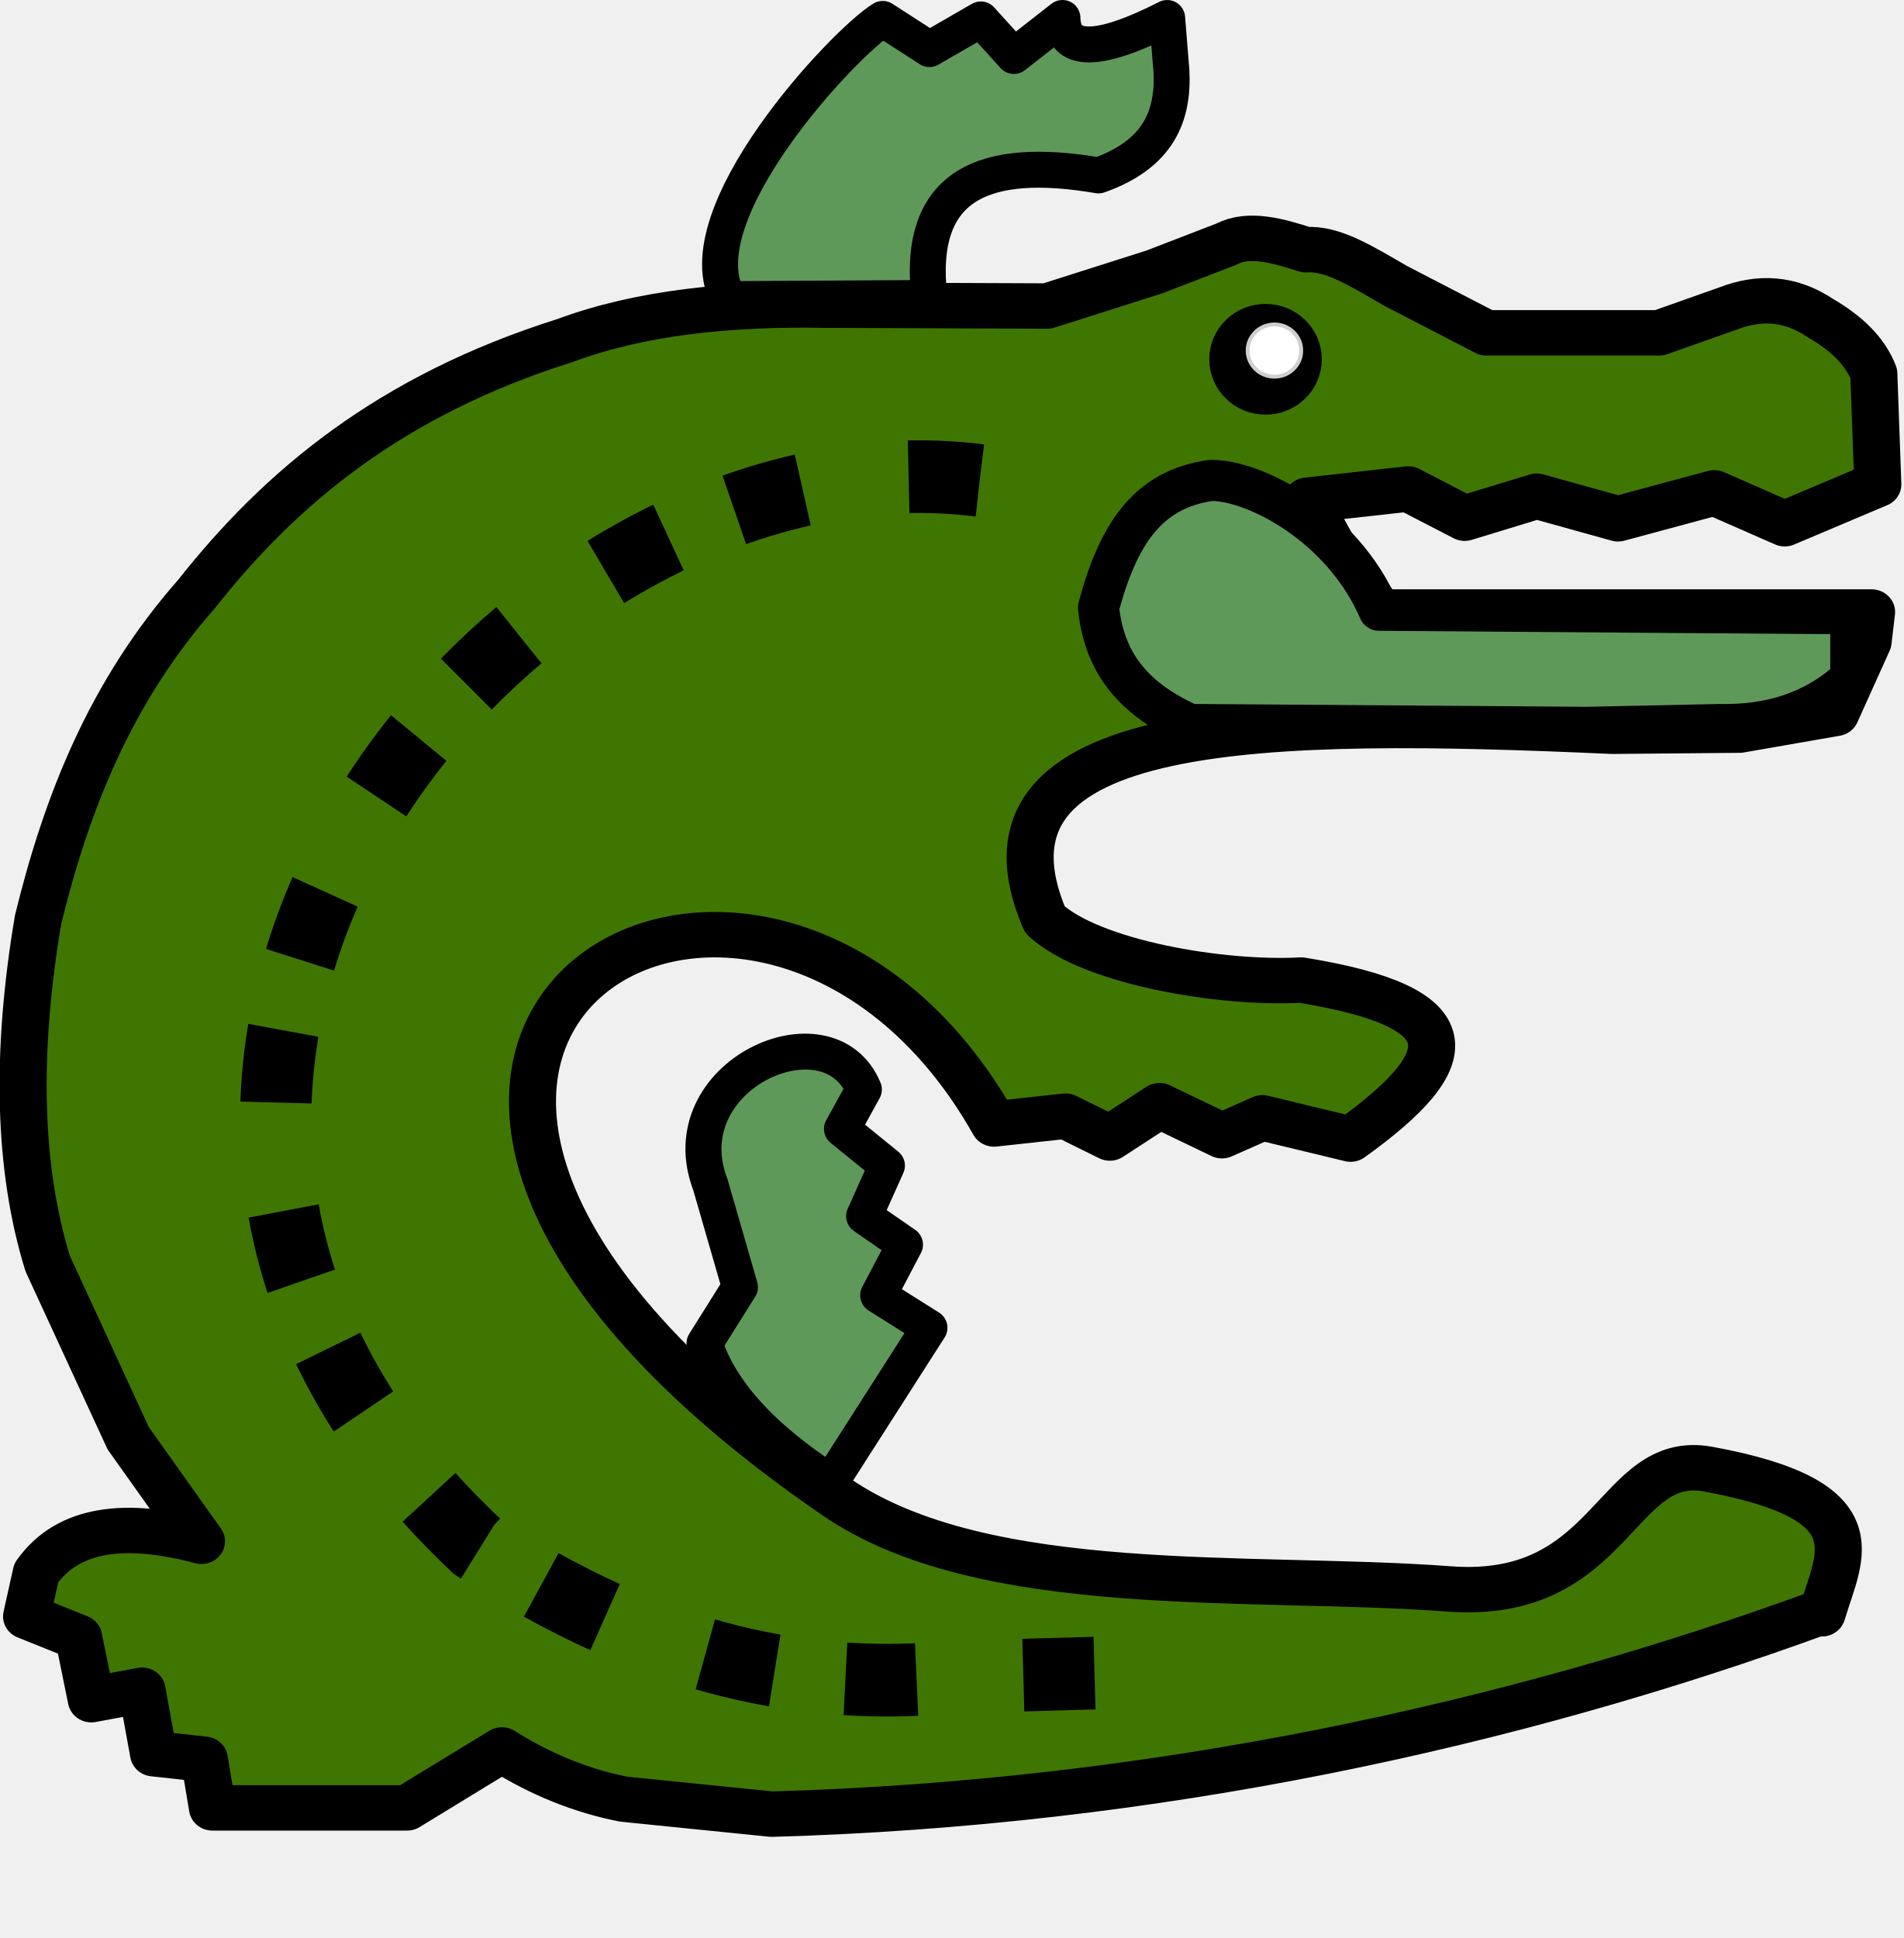
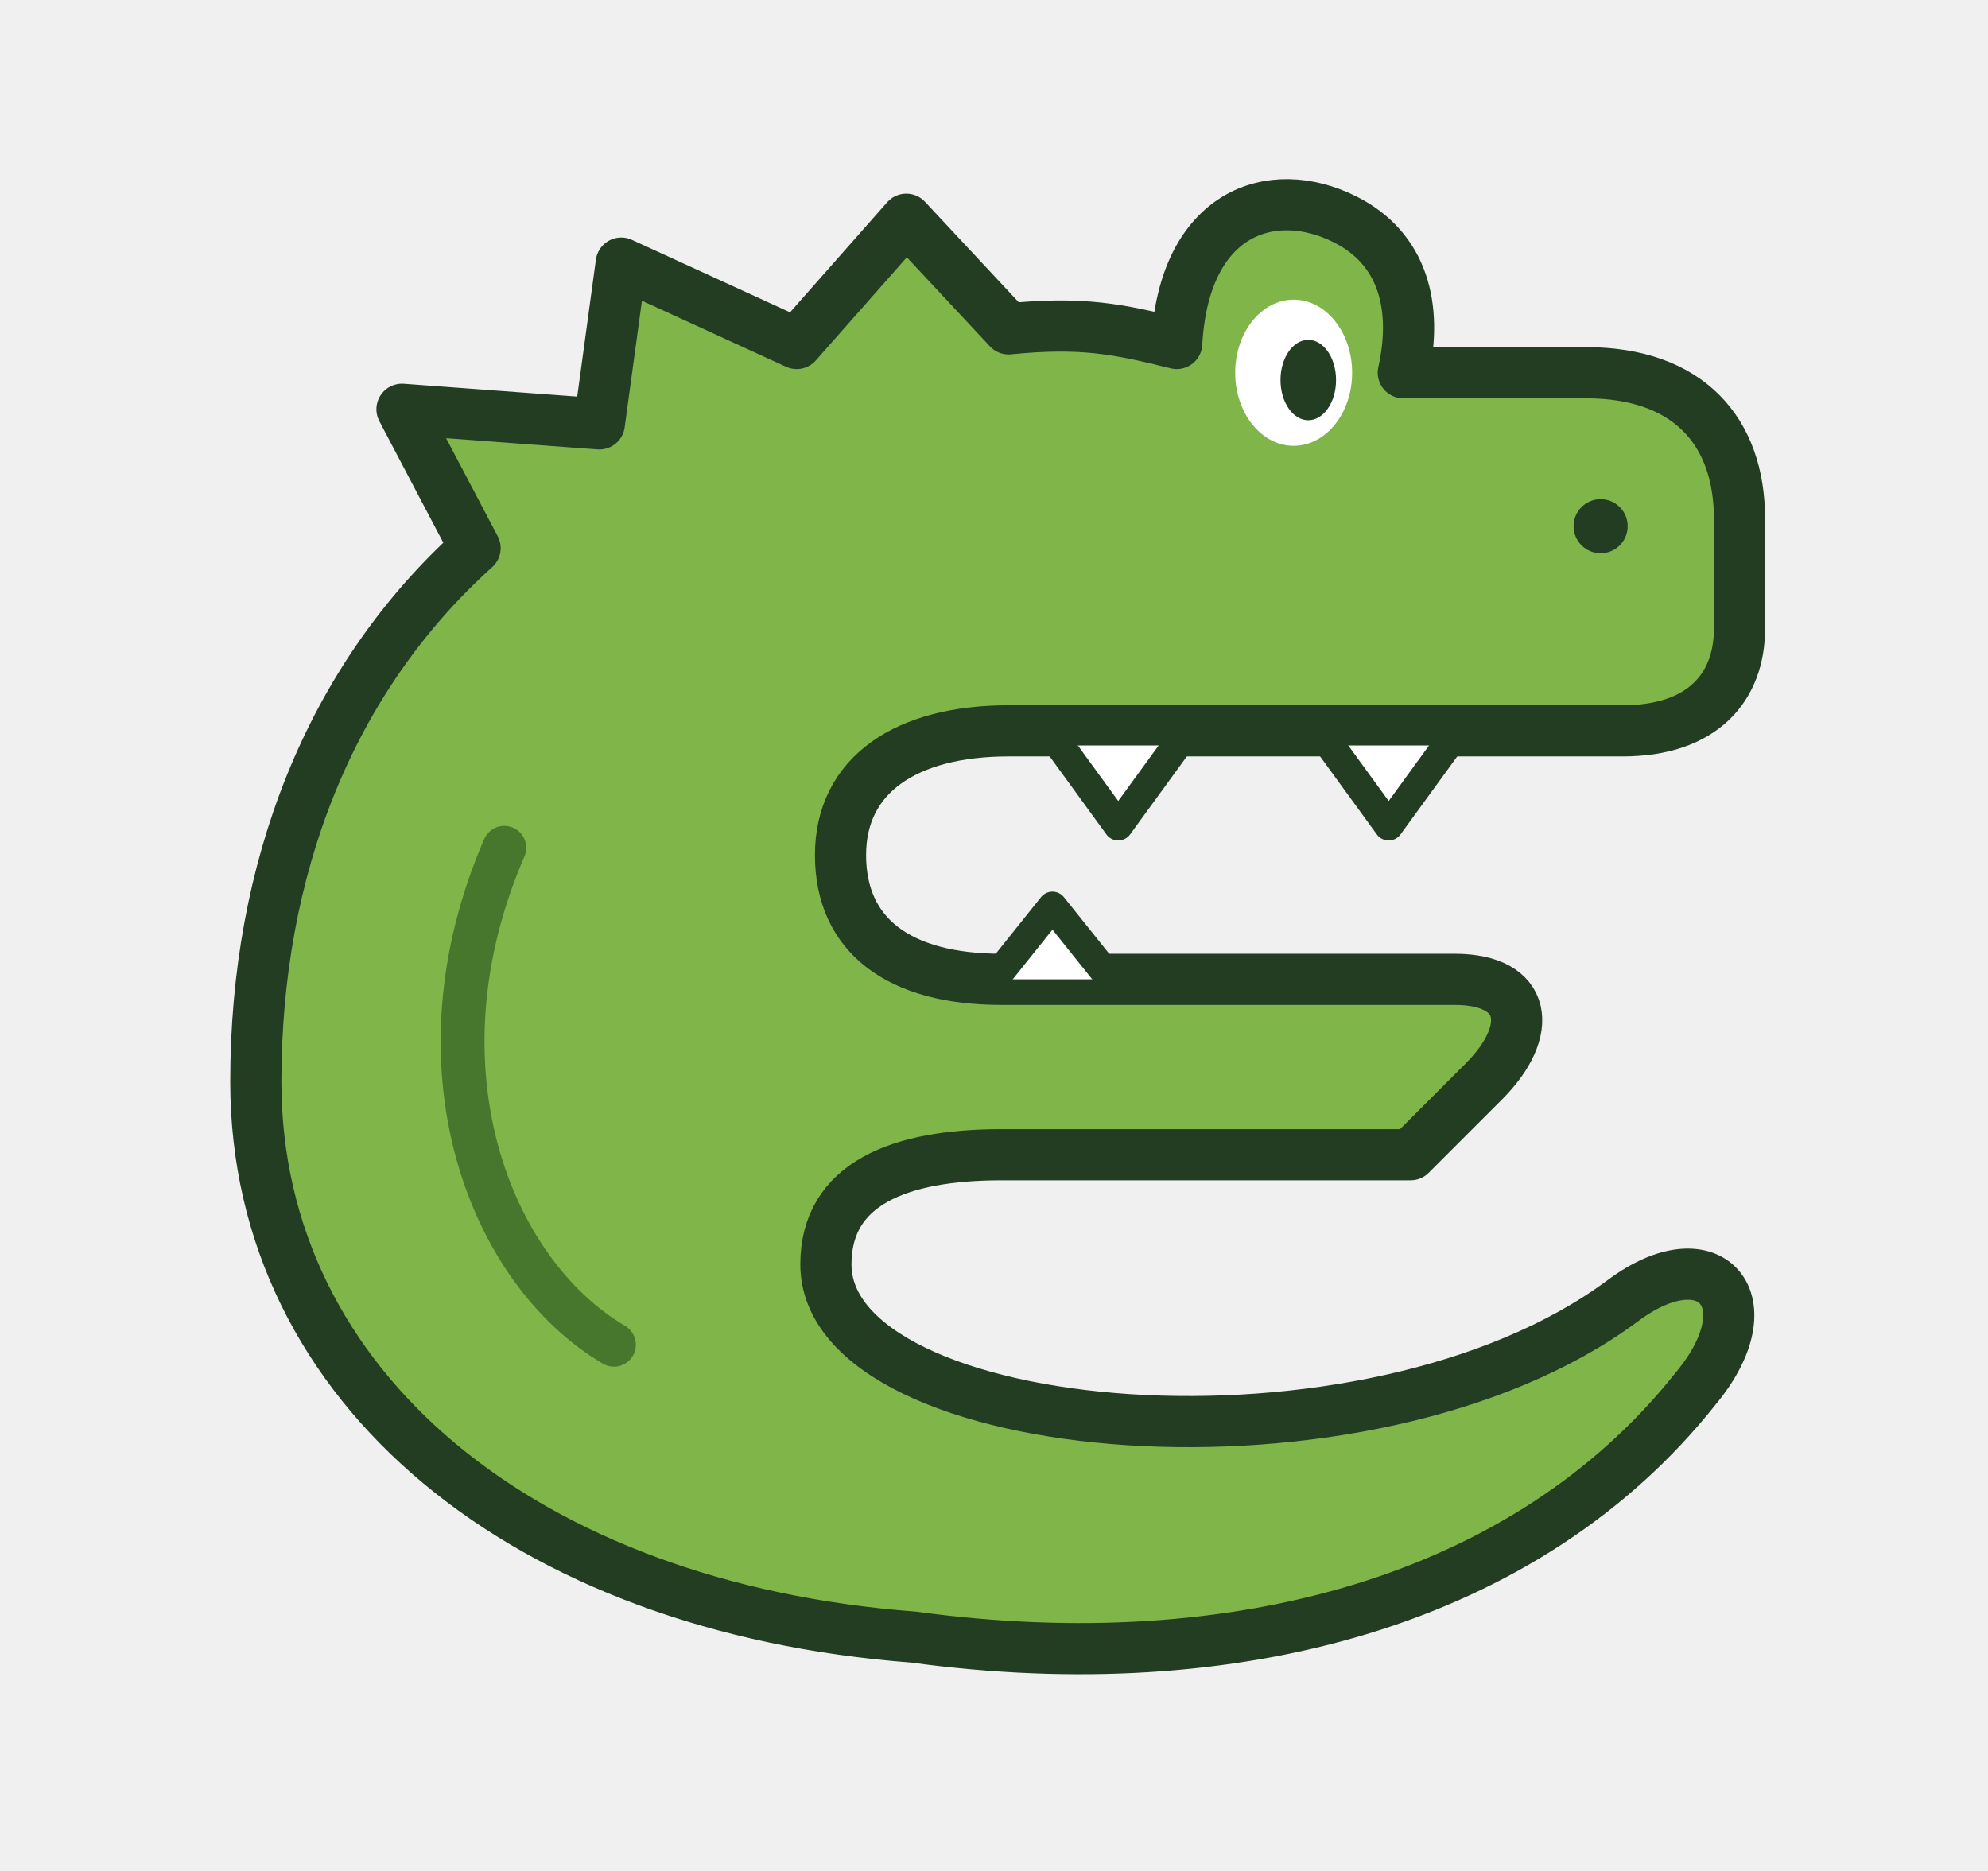
- <svg xmlns="http://www.w3.org/2000/svg" width="100%" height="100%" viewBox="0 0 494 503" version="1.1" xml:space="preserve" style="fill-rule:evenodd;clip-rule:evenodd;stroke-linecap:round;stroke-linejoin:round;stroke-miterlimit:1.5;">
-   <g transform="matrix(1,0,0,1,-10,-18.37609)">
-     <g transform="matrix(-1.035918,0,0,1,521.1844,1.078621)">
-       <path d="M23.006,143.012L24.006,114.292C26.227,108.233 31.19,103.592 37.31,99.909C45.063,94.493 52.816,94.283 60.568,97.379L77.782,103.691L121.054,103.691L143.766,91.517C152.536,86.282 159.67,81.604 166.284,82.119C173.327,79.743 180.664,77.622 186.177,80.654L204.193,87.854L231.103,96.728L286.226,96.502C310.525,96.031 332.883,98.372 351.826,105.655C395.803,120.002 423.198,143.894 444.212,171.459C465.879,196.952 476.802,225.87 483.923,256C489.566,290.669 488.886,320.508 481.523,345.239L461.343,390.588L442.985,417.338C461.758,412.174 476.31,413.703 484.372,425.517L486.803,436.825L473.768,442.259L470.582,458.444L457.884,455.994L454.988,472.466L442.262,473.901L440.234,486.524L391.487,486.524L367.727,471.495C357.571,478.119 347.414,482.169 337.258,484.254L300.127,488.152C204.398,485.356 114.768,465.126 36.812,435.568C36.596,433.478 37.41,437.662 36.812,435.568C32.636,420.939 23.215,406.648 65.534,398.604C88.928,394.157 89.106,432.91 130.408,429.698C179.839,425.854 246.805,432.223 283.91,405.842C448.783,288.623 303.333,200.791 244.414,309.018L226.494,306.99L215.412,312.662L202.971,304.27L187.319,312.061L177.183,307.426L155.098,312.946C126.792,291.912 125.559,278.697 167.461,271.674C187.398,272.798 220.093,267.11 231.68,256C253.424,203.471 175.647,203.09 89.512,207.09L57.608,206.794L33.548,202.45L25.443,183.823L24.571,176.143L147.636,176.143L158.673,160.877L165.975,147.126L140.668,144.212L126.521,151.79L108.463,146.086L88.102,151.95L63.972,145.214L46.334,153.225L23.006,143.012Z" style="fill:rgb(63,118,2);stroke:black;stroke-width:11.79px;" />
-     </g>
-     <g transform="matrix(-0.958861,0,0,0.977879,495.468,10.05319)">
-       <path d="M241.135,136.029C367.439,120.238 512.631,293.744 377.553,418.599C328.418,450.282 286.803,457.145 248.331,453.63L202.108,452.365" style="fill:none;stroke:black;stroke-width:19.28px;stroke-linecap:butt;stroke-linejoin:miter;stroke-miterlimit:7;stroke-dasharray:19.275,28.913,0,0,19.275,19.275;" />
-     </g>
-     <g transform="matrix(-1,0,0,1,513.3526,0)">
-       <path d="M189.123,143.076C178.208,142.853 155.046,154.468 145.446,176.761L23.006,177.674L23.006,194.461C32.646,203.376 44.197,206.653 56.935,206.425L91.432,207.156L194.497,206.414C210.388,199.326 216.898,189.263 218.254,176.055C213.191,157.18 205.588,145.37 189.123,143.076Z" style="fill:rgb(95,153,90);stroke:black;stroke-width:10.67px;" />
-     </g>
-     <g transform="matrix(-0.844485,-0.52942,-0.524785,0.837093,616.1502,172.2333)">
-       <path d="M209.007,407.914L208.571,359.766L224.328,359.735L225.47,344.673L238.381,344.091L240.389,329.603L255.337,327.749L256,315.876C275.587,301.782 301.031,340.018 276.662,358.513L256,377.161L256,394.662C246.43,402.664 231.583,407.563 209.007,407.914Z" style="fill:rgb(95,153,90);stroke:black;stroke-width:9.41px;" />
-     </g>
-     <g transform="matrix(-1,0,0,1,504.7457,-6.372414)">
-       <path d="M166.305,108.963C171.42,108.963 175.572,113.011 175.572,117.997C175.572,122.984 171.42,127.032 166.305,127.032C161.19,127.032 157.037,122.984 157.037,117.997C157.037,113.011 161.19,108.963 166.305,108.963ZM166.305,113.48C168.862,113.48 170.939,115.504 170.939,117.997C170.939,120.49 168.862,122.514 166.305,122.514C163.747,122.514 161.671,120.49 161.671,117.997C161.671,115.504 163.747,113.48 166.305,113.48Z" style="fill:none;stroke:black;stroke-width:10.67px;" />
-     </g>
-     <g transform="matrix(-1.5,0,0,1.5,596.1746,-58.07103)">
-       <ellipse cx="170.278" cy="111.625" rx="4.634" ry="4.517" style="fill:white;stroke:rgb(207,207,207);stroke-width:0.67px;" />
-     </g>
-     <g transform="matrix(-1,0,0,1,513.3526,0)">
-       <path d="M262.137,95.716C265.622,65.971 247.663,58.888 218.254,63.906C202.623,58.375 198.728,48.418 199.332,36.764L200.441,23.048C218.948,32.465 227.468,31.928 227.614,23.043L240.223,32.905L248.797,23.421L262.137,31.109L274.259,23.291C283.99,29.159 326.589,74.455 314.254,96.011L262.137,95.716Z" style="fill:rgb(95,153,90);stroke:black;stroke-width:9.33px;" />
-     </g>
+ <svg xmlns="http://www.w3.org/2000/svg" viewBox="0 0 272 256" role="img" aria-labelledby="title desc">
+   <g stroke="#233D22" stroke-width="7" stroke-linejoin="round" stroke-linecap="round">
+     <path fill="#80B649" d="M65 75 55 56 82 58 85 36 109 47 124 30 138 45C148 44 153 45 161 47C162 29 174 25 184 30C192 34 194 42 192 51H217C231 51 238 59 238 71V86C238 94 233 100 222 100H138C124 100 115 106 115 117C115 128 123 134 137 134H199C209 134 210 141 203 148L193 158H137C123 158 113 162 113 173C113 197 187 204 222 178C234 169 242 178 232 190C209 219 169 230 125 224C72 220 35 190 35 148C35 119 45 93 65 75Z" />
+     <path d="M69 116C56 146 67 174 84 184" fill="none" stroke="#47772C" stroke-width="6" />
+     <path d="m145 102 8 11 8-11m21 0 8 11 8-11" fill="#fff" stroke-width="4" />
+     <path d="m136 134 8-10 8 10" fill="#fff" stroke-width="4" />
  </g>
+   <ellipse cx="177" cy="51" rx="8" ry="10" fill="#fff" />
+   <ellipse cx="179" cy="52" rx="3.8" ry="5.5" fill="#233D22" />
+   <circle cx="219" cy="72" r="3.7" fill="#233D22" />
</svg>
